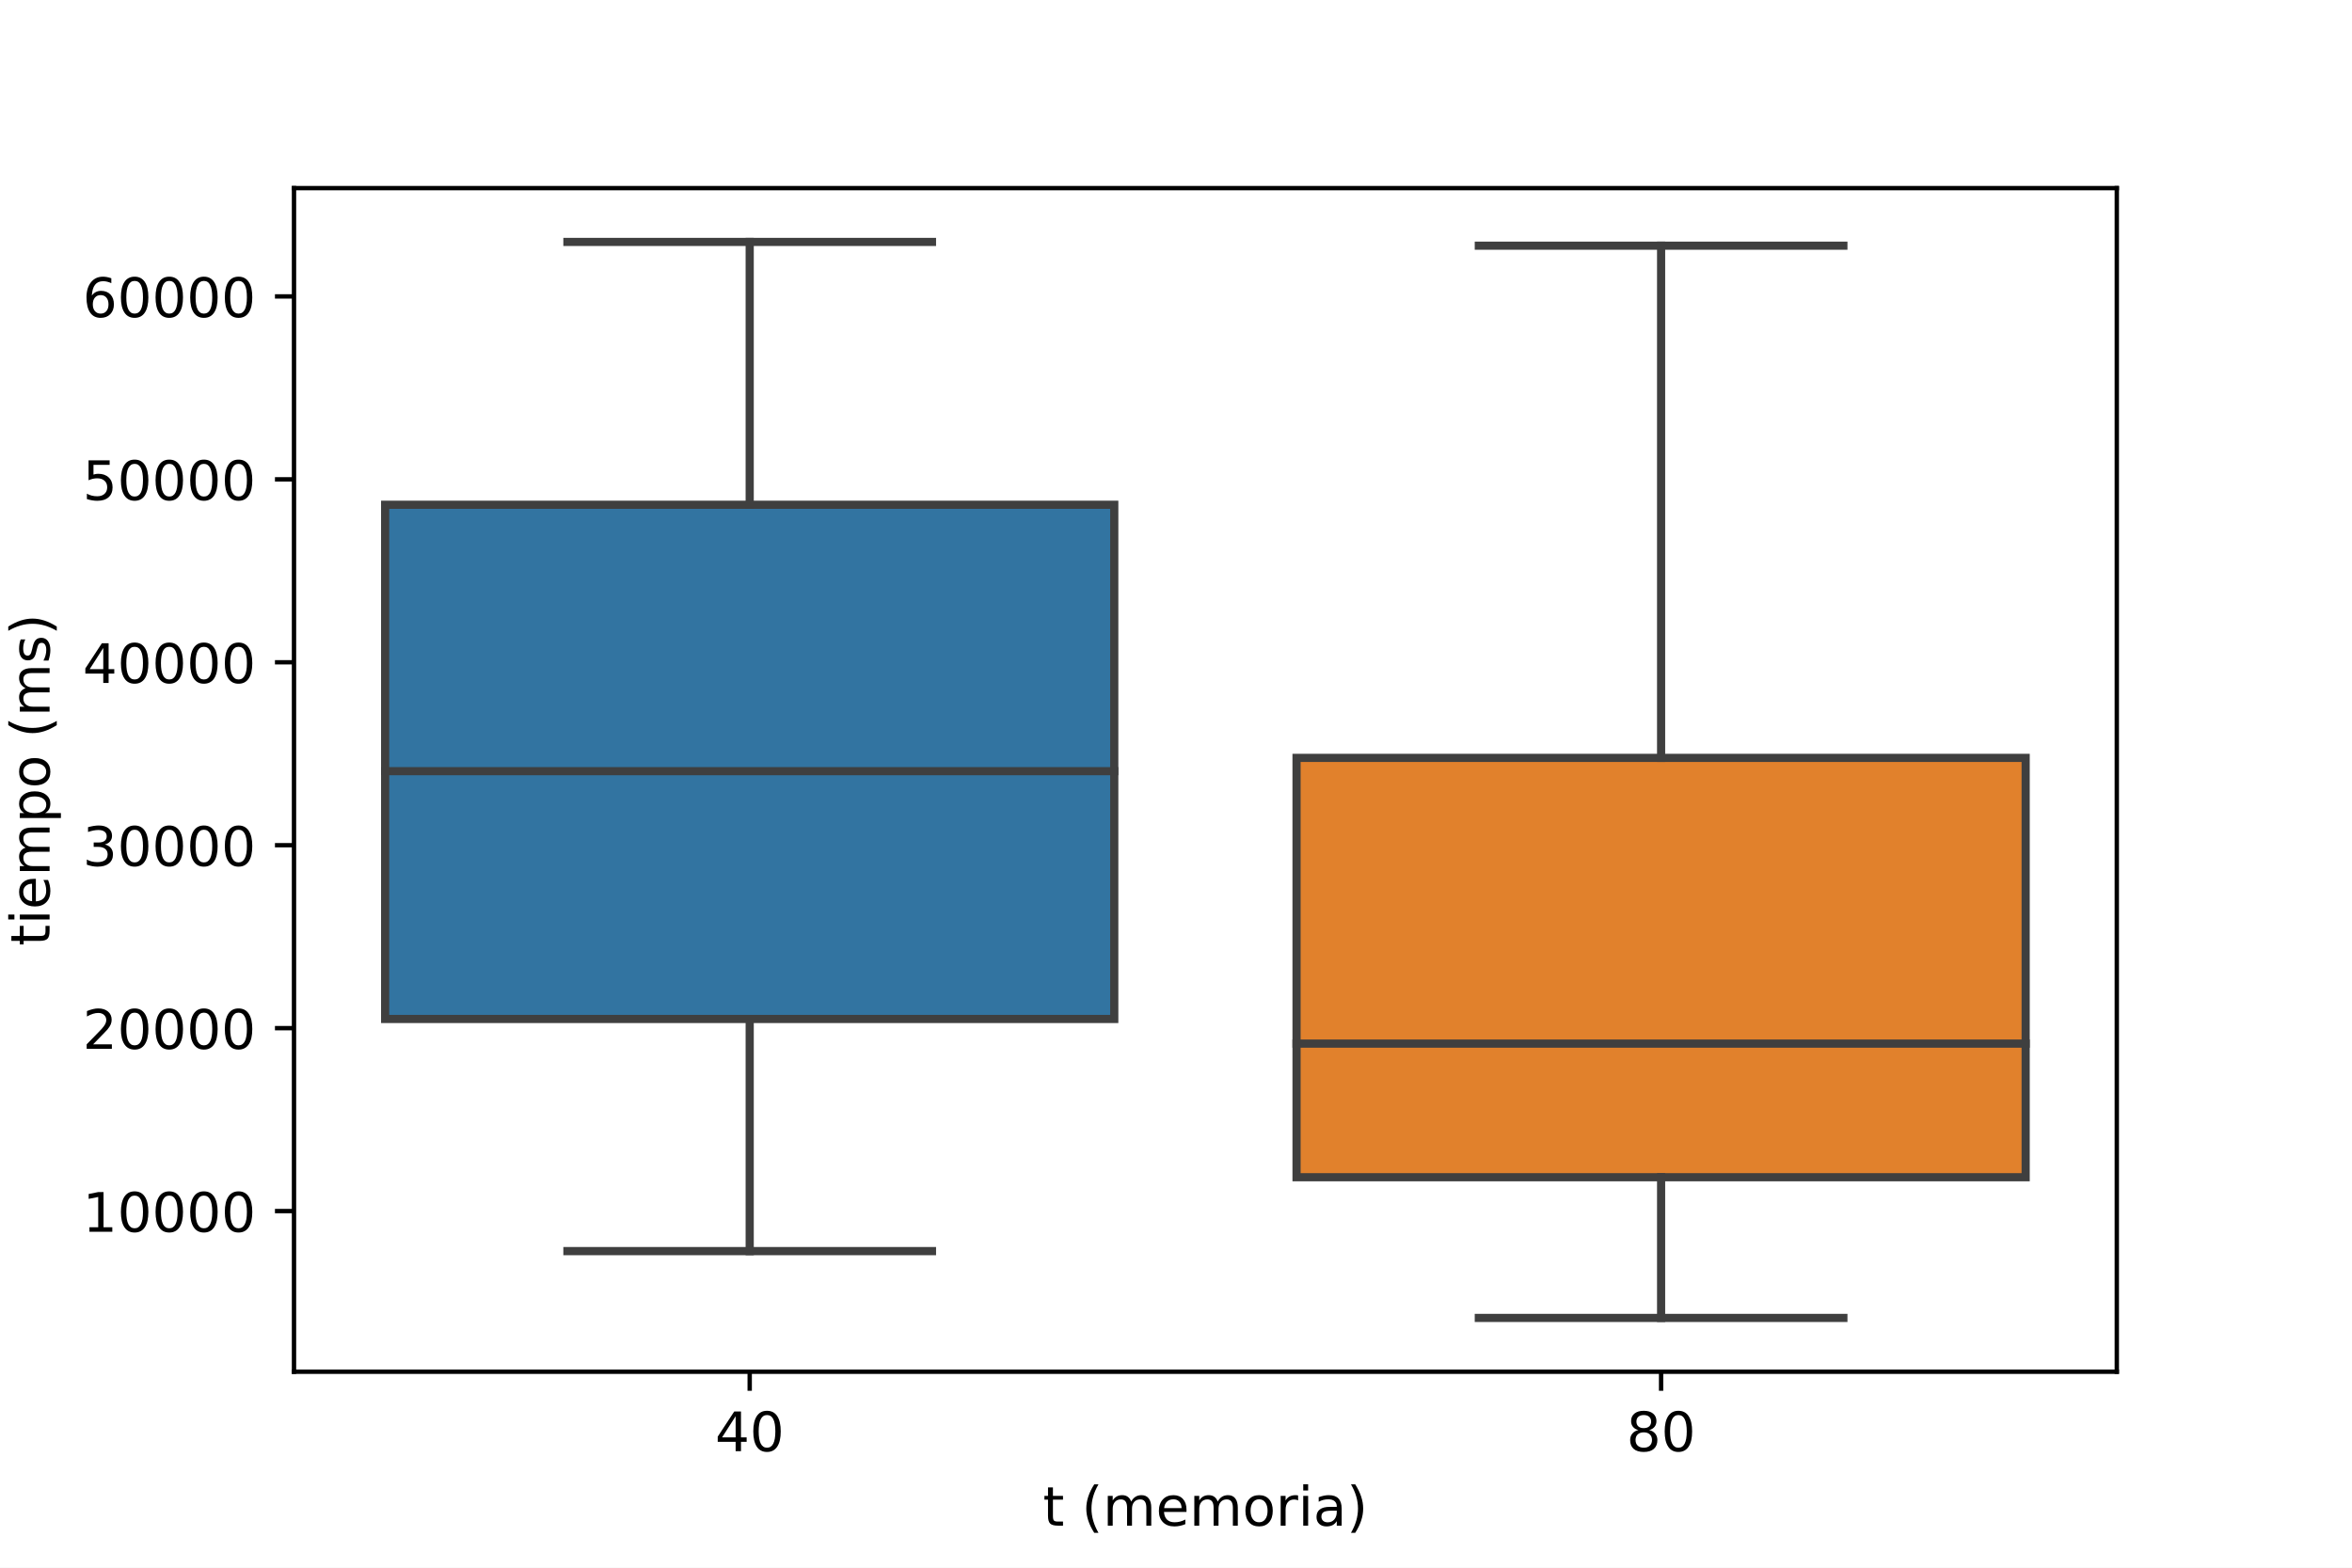
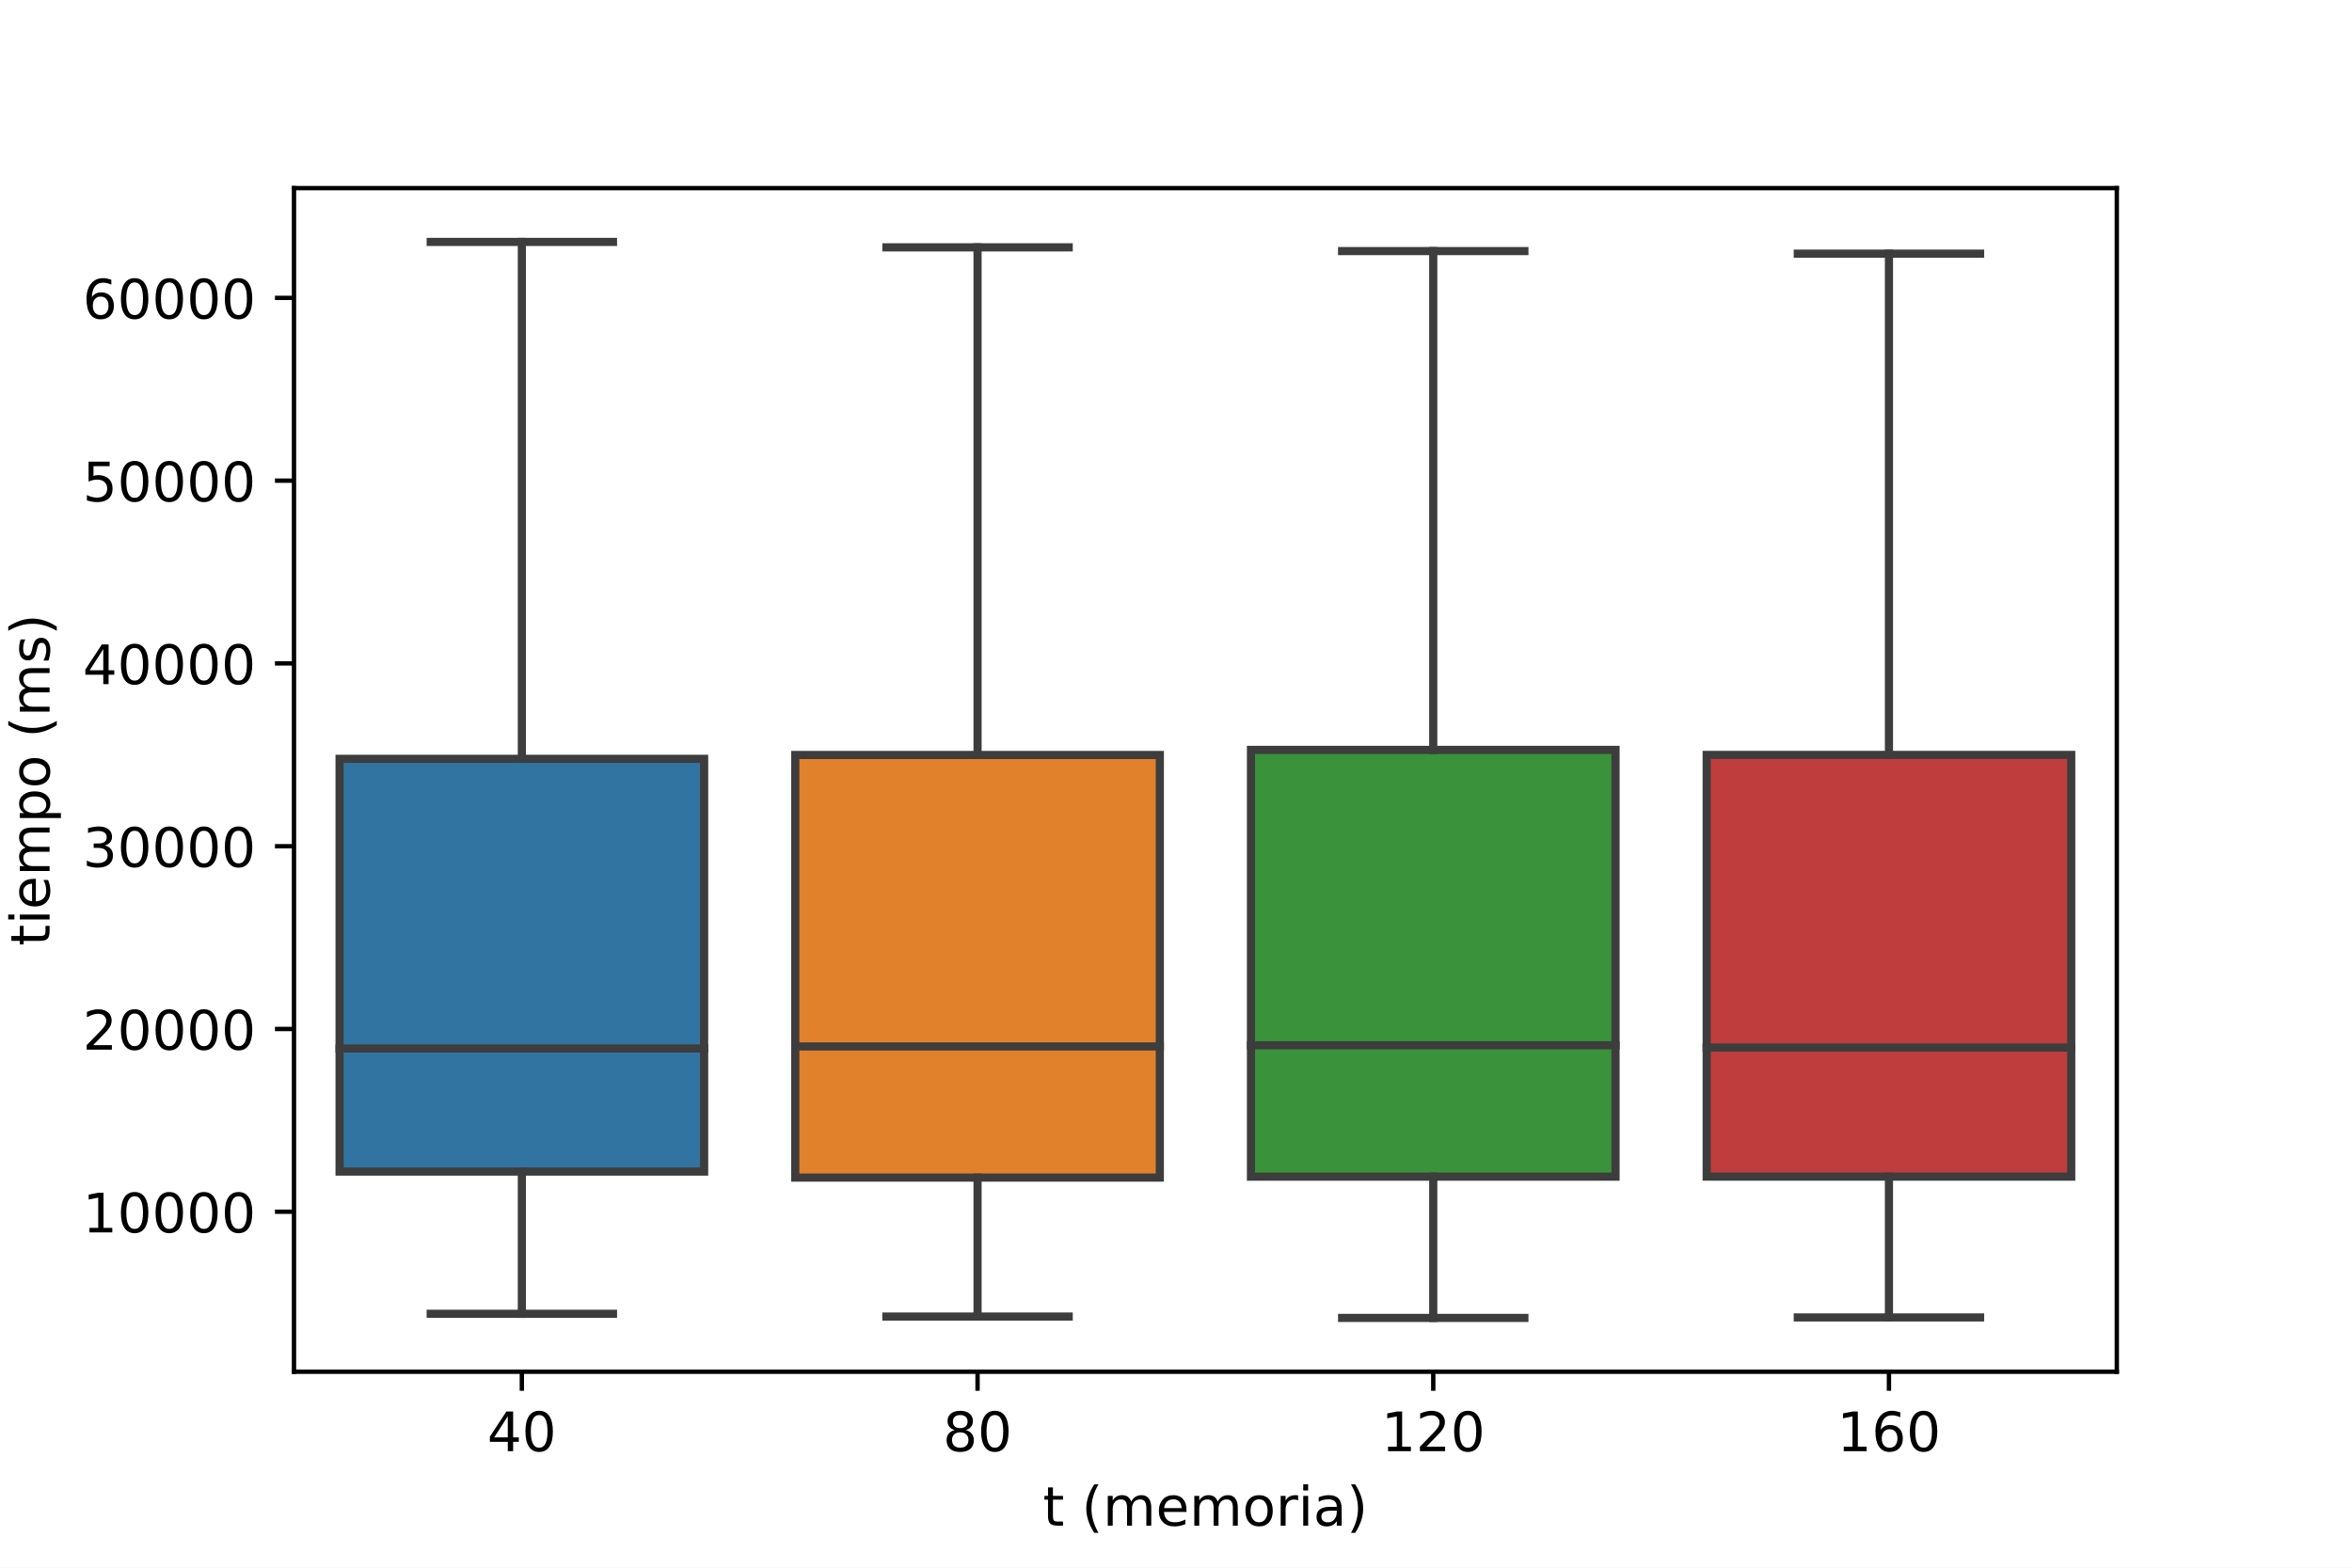
<svg xmlns="http://www.w3.org/2000/svg" xmlns:xlink="http://www.w3.org/1999/xlink" height="288pt" version="1.1" viewBox="0 0 432 288" width="432pt">
  <defs>
    <style type="text/css">
- *{stroke-linecap:butt;stroke-linejoin:round;white-space:pre;}
+ *{stroke-linecap:butt;stroke-linejoin:round;}
  </style>
  </defs>
  <g id="figure_1">
    <g id="patch_1">
      <path d="M 0 288  L 432 288  L 432 0  L 0 0  z " style="fill:#ffffff;" />
    </g>
    <g id="axes_1">
      <g id="patch_2">
        <path d="M 54 252  L 388.8 252  L 388.8 34.56  L 54 34.56  z " style="fill:#ffffff;" />
      </g>
      <g id="patch_3">
-         <path clip-path="url(#pe50b1eba4e)" d="M 70.74 187.196  L 204.66 187.196  L 204.66 92.731  L 70.74 92.731  L 70.74 187.196  z " style="fill:#3274a1;stroke:#3f3f3f;stroke-linejoin:miter;stroke-width:1.5;" />
+         <path clip-path="url(#p1f85c0bdc0)" d="M 62.37 215.228  L 129.33 215.228  L 129.33 139.406  L 62.37 139.406  L 62.37 215.228  z " style="fill:#3274a1;stroke:#3d3d3d;stroke-linejoin:miter;stroke-width:1.5;" />
      </g>
      <g id="patch_4">
-         <path clip-path="url(#pe50b1eba4e)" d="M 238.14 216.269  L 372.06 216.269  L 372.06 139.23  L 238.14 139.23  L 238.14 216.269  z " style="fill:#e1812c;stroke:#3f3f3f;stroke-linejoin:miter;stroke-width:1.5;" />
+         <path clip-path="url(#p1f85c0bdc0)" d="M 146.07 216.334  L 213.03 216.334  L 213.03 138.696  L 146.07 138.696  L 146.07 216.334  z " style="fill:#e1812c;stroke:#3d3d3d;stroke-linejoin:miter;stroke-width:1.5;" />
+       </g>
+       <g id="patch_5">
+         <path clip-path="url(#p1f85c0bdc0)" d="M 229.77 216.163  L 296.73 216.163  L 296.73 137.76  L 229.77 137.76  L 229.77 216.163  z " style="fill:#3a923a;stroke:#3d3d3d;stroke-linejoin:miter;stroke-width:1.5;" />
+       </g>
+       <g id="patch_6">
+         <path clip-path="url(#p1f85c0bdc0)" d="M 313.47 216.156  L 380.43 216.156  L 380.43 138.683  L 313.47 138.683  L 313.47 216.156  z " style="fill:#c03d3e;stroke:#3d3d3d;stroke-linejoin:miter;stroke-width:1.5;" />
      </g>
      <g id="matplotlib.axis_1">
        <g id="xtick_1">
          <g id="line2d_1">
            <defs>
-               <path d="M 0 0  L 0 3.5  " id="mf93c1cf760" style="stroke:#000000;stroke-width:0.8;" />
-             </defs>
-             <g>
-               <use style="stroke:#000000;stroke-width:0.8;" x="137.7" xlink:href="#mf93c1cf760" y="252" />
+               <path d="M 0 0  L 0 3.5  " id="m4864b962bb" style="stroke:#000000;stroke-width:0.8;" />
+             </defs>
+             <g>
+               <use style="stroke:#000000;stroke-width:0.8;" x="95.85" xlink:href="#m4864b962bb" y="252" />
            </g>
          </g>
          <g id="text_1">
            <defs>
              <path d="M 37.797 64.312  L 12.891 25.391  L 37.797 25.391  z M 35.203 72.906  L 47.609 72.906  L 47.609 25.391  L 58.016 25.391  L 58.016 17.188  L 47.609 17.188  L 47.609 0  L 37.797 0  L 37.797 17.188  L 4.891 17.188  L 4.891 26.703  z " id="DejaVuSans-52" />
              <path d="M 31.781 66.406  Q 24.172 66.406 20.328 58.906  Q 16.5 51.422 16.5 36.375  Q 16.5 21.391 20.328 13.891  Q 24.172 6.391 31.781 6.391  Q 39.453 6.391 43.281 13.891  Q 47.125 21.391 47.125 36.375  Q 47.125 51.422 43.281 58.906  Q 39.453 66.406 31.781 66.406  z M 31.781 74.219  Q 44.047 74.219 50.516 64.516  Q 56.984 54.828 56.984 36.375  Q 56.984 17.969 50.516 8.266  Q 44.047 -1.422 31.781 -1.422  Q 19.531 -1.422 13.062 8.266  Q 6.594 17.969 6.594 36.375  Q 6.594 54.828 13.062 64.516  Q 19.531 74.219 31.781 74.219  z " id="DejaVuSans-48" />
            </defs>
-             <g transform="translate(131.3375 266.5984)scale(0.1 -0.1)">
+             <g transform="translate(89.4875 266.5984)scale(0.1 -0.1)">
              <use xlink:href="#DejaVuSans-52" />
              <use x="63.623" xlink:href="#DejaVuSans-48" />
            </g>
          </g>
        </g>
        <g id="xtick_2">
          <g id="line2d_2">
            <g>
-               <use style="stroke:#000000;stroke-width:0.8;" x="305.1" xlink:href="#mf93c1cf760" y="252" />
+               <use style="stroke:#000000;stroke-width:0.8;" x="179.55" xlink:href="#m4864b962bb" y="252" />
            </g>
          </g>
          <g id="text_2">
            <defs>
              <path d="M 31.781 34.625  Q 24.75 34.625 20.719 30.859  Q 16.703 27.094 16.703 20.516  Q 16.703 13.922 20.719 10.156  Q 24.75 6.391 31.781 6.391  Q 38.812 6.391 42.859 10.172  Q 46.922 13.969 46.922 20.516  Q 46.922 27.094 42.891 30.859  Q 38.875 34.625 31.781 34.625  z M 21.922 38.812  Q 15.578 40.375 12.031 44.719  Q 8.5 49.078 8.5 55.328  Q 8.5 64.062 14.719 69.141  Q 20.953 74.219 31.781 74.219  Q 42.672 74.219 48.875 69.141  Q 55.078 64.062 55.078 55.328  Q 55.078 49.078 51.531 44.719  Q 48 40.375 41.703 38.812  Q 48.828 37.156 52.797 32.312  Q 56.781 27.484 56.781 20.516  Q 56.781 9.906 50.312 4.234  Q 43.844 -1.422 31.781 -1.422  Q 19.734 -1.422 13.25 4.234  Q 6.781 9.906 6.781 20.516  Q 6.781 27.484 10.781 32.312  Q 14.797 37.156 21.922 38.812  z M 18.312 54.391  Q 18.312 48.734 21.844 45.562  Q 25.391 42.391 31.781 42.391  Q 38.141 42.391 41.719 45.562  Q 45.312 48.734 45.312 54.391  Q 45.312 60.062 41.719 63.234  Q 38.141 66.406 31.781 66.406  Q 25.391 66.406 21.844 63.234  Q 18.312 60.062 18.312 54.391  z " id="DejaVuSans-56" />
            </defs>
-             <g transform="translate(298.7375 266.5984)scale(0.1 -0.1)">
+             <g transform="translate(173.1875 266.5984)scale(0.1 -0.1)">
              <use xlink:href="#DejaVuSans-56" />
              <use x="63.623" xlink:href="#DejaVuSans-48" />
            </g>
          </g>
        </g>
-         <g id="text_3">
+         <g id="xtick_3">
+           <g id="line2d_3">
+             <g>
+               <use style="stroke:#000000;stroke-width:0.8;" x="263.25" xlink:href="#m4864b962bb" y="252" />
+             </g>
+           </g>
+           <g id="text_3">
+             <defs>
+               <path d="M 12.406 8.297  L 28.516 8.297  L 28.516 63.922  L 10.984 60.406  L 10.984 69.391  L 28.422 72.906  L 38.281 72.906  L 38.281 8.297  L 54.391 8.297  L 54.391 0  L 12.406 0  z " id="DejaVuSans-49" />
+               <path d="M 19.188 8.297  L 53.609 8.297  L 53.609 0  L 7.328 0  L 7.328 8.297  Q 12.938 14.109 22.625 23.891  Q 32.328 33.688 34.812 36.531  Q 39.547 41.844 41.422 45.531  Q 43.312 49.219 43.312 52.781  Q 43.312 58.594 39.234 62.25  Q 35.156 65.922 28.609 65.922  Q 23.969 65.922 18.812 64.312  Q 13.672 62.703 7.812 59.422  L 7.812 69.391  Q 13.766 71.781 18.938 73  Q 24.125 74.219 28.422 74.219  Q 39.75 74.219 46.484 68.547  Q 53.219 62.891 53.219 53.422  Q 53.219 48.922 51.531 44.891  Q 49.859 40.875 45.406 35.406  Q 44.188 33.984 37.641 27.219  Q 31.109 20.453 19.188 8.297  z " id="DejaVuSans-50" />
+             </defs>
+             <g transform="translate(253.7063 266.5984)scale(0.1 -0.1)">
+               <use xlink:href="#DejaVuSans-49" />
+               <use x="63.623" xlink:href="#DejaVuSans-50" />
+               <use x="127.246" xlink:href="#DejaVuSans-48" />
+             </g>
+           </g>
+         </g>
+         <g id="xtick_4">
+           <g id="line2d_4">
+             <g>
+               <use style="stroke:#000000;stroke-width:0.8;" x="346.95" xlink:href="#m4864b962bb" y="252" />
+             </g>
+           </g>
+           <g id="text_4">
+             <defs>
+               <path d="M 33.016 40.375  Q 26.375 40.375 22.484 35.828  Q 18.609 31.297 18.609 23.391  Q 18.609 15.531 22.484 10.953  Q 26.375 6.391 33.016 6.391  Q 39.656 6.391 43.531 10.953  Q 47.406 15.531 47.406 23.391  Q 47.406 31.297 43.531 35.828  Q 39.656 40.375 33.016 40.375  z M 52.594 71.297  L 52.594 62.312  Q 48.875 64.062 45.094 64.984  Q 41.312 65.922 37.594 65.922  Q 27.828 65.922 22.672 59.328  Q 17.531 52.734 16.797 39.406  Q 19.672 43.656 24.016 45.922  Q 28.375 48.188 33.594 48.188  Q 44.578 48.188 50.953 41.516  Q 57.328 34.859 57.328 23.391  Q 57.328 12.156 50.688 5.359  Q 44.047 -1.422 33.016 -1.422  Q 20.359 -1.422 13.672 8.266  Q 6.984 17.969 6.984 36.375  Q 6.984 53.656 15.188 63.938  Q 23.391 74.219 37.203 74.219  Q 40.922 74.219 44.703 73.484  Q 48.484 72.75 52.594 71.297  z " id="DejaVuSans-54" />
+             </defs>
+             <g transform="translate(337.4062 266.5984)scale(0.1 -0.1)">
+               <use xlink:href="#DejaVuSans-49" />
+               <use x="63.623" xlink:href="#DejaVuSans-54" />
+               <use x="127.246" xlink:href="#DejaVuSans-48" />
+             </g>
+           </g>
+         </g>
+         <g id="text_5">
          <defs>
            <path d="M 18.312 70.219  L 18.312 54.688  L 36.812 54.688  L 36.812 47.703  L 18.312 47.703  L 18.312 18.016  Q 18.312 11.328 20.141 9.422  Q 21.969 7.516 27.594 7.516  L 36.812 7.516  L 36.812 0  L 27.594 0  Q 17.188 0 13.234 3.875  Q 9.281 7.766 9.281 18.016  L 9.281 47.703  L 2.688 47.703  L 2.688 54.688  L 9.281 54.688  L 9.281 70.219  z " id="DejaVuSans-116" />
            <path id="DejaVuSans-32" />
            <path d="M 31 75.875  Q 24.469 64.656 21.281 53.656  Q 18.109 42.672 18.109 31.391  Q 18.109 20.125 21.312 9.062  Q 24.516 -2 31 -13.188  L 23.188 -13.188  Q 15.875 -1.703 12.234 9.375  Q 8.594 20.453 8.594 31.391  Q 8.594 42.281 12.203 53.312  Q 15.828 64.359 23.188 75.875  z " id="DejaVuSans-40" />
            <path d="M 52 44.188  Q 55.375 50.25 60.062 53.125  Q 64.75 56 71.094 56  Q 79.641 56 84.281 50.016  Q 88.922 44.047 88.922 33.016  L 88.922 0  L 79.891 0  L 79.891 32.719  Q 79.891 40.578 77.094 44.375  Q 74.312 48.188 68.609 48.188  Q 61.625 48.188 57.562 43.547  Q 53.516 38.922 53.516 30.906  L 53.516 0  L 44.484 0  L 44.484 32.719  Q 44.484 40.625 41.703 44.406  Q 38.922 48.188 33.109 48.188  Q 26.219 48.188 22.156 43.531  Q 18.109 38.875 18.109 30.906  L 18.109 0  L 9.078 0  L 9.078 54.688  L 18.109 54.688  L 18.109 46.188  Q 21.188 51.219 25.484 53.609  Q 29.781 56 35.688 56  Q 41.656 56 45.828 52.969  Q 50 49.953 52 44.188  z " id="DejaVuSans-109" />
            <path d="M 56.203 29.594  L 56.203 25.203  L 14.891 25.203  Q 15.484 15.922 20.484 11.062  Q 25.484 6.203 34.422 6.203  Q 39.594 6.203 44.453 7.469  Q 49.312 8.734 54.109 11.281  L 54.109 2.781  Q 49.266 0.734 44.188 -0.344  Q 39.109 -1.422 33.891 -1.422  Q 20.797 -1.422 13.156 6.188  Q 5.516 13.812 5.516 26.812  Q 5.516 40.234 12.766 48.109  Q 20.016 56 32.328 56  Q 43.359 56 49.781 48.891  Q 56.203 41.797 56.203 29.594  z M 47.219 32.234  Q 47.125 39.594 43.094 43.984  Q 39.062 48.391 32.422 48.391  Q 24.906 48.391 20.391 44.141  Q 15.875 39.891 15.188 32.172  z " id="DejaVuSans-101" />
            <path d="M 30.609 48.391  Q 23.391 48.391 19.188 42.75  Q 14.984 37.109 14.984 27.297  Q 14.984 17.484 19.156 11.844  Q 23.344 6.203 30.609 6.203  Q 37.797 6.203 41.984 11.859  Q 46.188 17.531 46.188 27.297  Q 46.188 37.016 41.984 42.703  Q 37.797 48.391 30.609 48.391  z M 30.609 56  Q 42.328 56 49.016 48.375  Q 55.719 40.766 55.719 27.297  Q 55.719 13.875 49.016 6.219  Q 42.328 -1.422 30.609 -1.422  Q 18.844 -1.422 12.172 6.219  Q 5.516 13.875 5.516 27.297  Q 5.516 40.766 12.172 48.375  Q 18.844 56 30.609 56  z " id="DejaVuSans-111" />
            <path d="M 41.109 46.297  Q 39.594 47.172 37.812 47.578  Q 36.031 48 33.891 48  Q 26.266 48 22.188 43.047  Q 18.109 38.094 18.109 28.812  L 18.109 0  L 9.078 0  L 9.078 54.688  L 18.109 54.688  L 18.109 46.188  Q 20.953 51.172 25.484 53.578  Q 30.031 56 36.531 56  Q 37.453 56 38.578 55.875  Q 39.703 55.766 41.062 55.516  z " id="DejaVuSans-114" />
            <path d="M 9.422 54.688  L 18.406 54.688  L 18.406 0  L 9.422 0  z M 9.422 75.984  L 18.406 75.984  L 18.406 64.594  L 9.422 64.594  z " id="DejaVuSans-105" />
            <path d="M 34.281 27.484  Q 23.391 27.484 19.188 25  Q 14.984 22.516 14.984 16.5  Q 14.984 11.719 18.141 8.906  Q 21.297 6.109 26.703 6.109  Q 34.188 6.109 38.703 11.406  Q 43.219 16.703 43.219 25.484  L 43.219 27.484  z M 52.203 31.203  L 52.203 0  L 43.219 0  L 43.219 8.297  Q 40.141 3.328 35.547 0.953  Q 30.953 -1.422 24.312 -1.422  Q 15.922 -1.422 10.953 3.297  Q 6 8.016 6 15.922  Q 6 25.141 12.172 29.828  Q 18.359 34.516 30.609 34.516  L 43.219 34.516  L 43.219 35.406  Q 43.219 41.609 39.141 45  Q 35.062 48.391 27.688 48.391  Q 23 48.391 18.547 47.266  Q 14.109 46.141 10.016 43.891  L 10.016 52.203  Q 14.938 54.109 19.578 55.047  Q 24.219 56 28.609 56  Q 40.484 56 46.344 49.844  Q 52.203 43.703 52.203 31.203  z " id="DejaVuSans-97" />
            <path d="M 8.016 75.875  L 15.828 75.875  Q 23.141 64.359 26.781 53.312  Q 30.422 42.281 30.422 31.391  Q 30.422 20.453 26.781 9.375  Q 23.141 -1.703 15.828 -13.188  L 8.016 -13.188  Q 14.5 -2 17.703 9.062  Q 20.906 20.125 20.906 31.391  Q 20.906 42.672 17.703 53.656  Q 14.5 64.656 8.016 75.875  z " id="DejaVuSans-41" />
          </defs>
          <g transform="translate(191.5641 280.2766)scale(0.1 -0.1)">
            <use xlink:href="#DejaVuSans-116" />
            <use x="39.209" xlink:href="#DejaVuSans-32" />
            <use x="70.996" xlink:href="#DejaVuSans-40" />
            <use x="110.01" xlink:href="#DejaVuSans-109" />
            <use x="207.422" xlink:href="#DejaVuSans-101" />
            <use x="268.945" xlink:href="#DejaVuSans-109" />
            <use x="366.357" xlink:href="#DejaVuSans-111" />
            <use x="427.539" xlink:href="#DejaVuSans-114" />
            <use x="468.652" xlink:href="#DejaVuSans-105" />
            <use x="496.436" xlink:href="#DejaVuSans-97" />
            <use x="557.715" xlink:href="#DejaVuSans-41" />
          </g>
        </g>
      </g>
      <g id="matplotlib.axis_2">
        <g id="ytick_1">
-           <g id="line2d_3">
-             <defs>
-               <path d="M 0 0  L -3.5 0  " id="mad74051698" style="stroke:#000000;stroke-width:0.8;" />
-             </defs>
-             <g>
-               <use style="stroke:#000000;stroke-width:0.8;" x="54" xlink:href="#mad74051698" y="222.488" />
-             </g>
-           </g>
-           <g id="text_4">
-             <defs>
-               <path d="M 12.406 8.297  L 28.516 8.297  L 28.516 63.922  L 10.984 60.406  L 10.984 69.391  L 28.422 72.906  L 38.281 72.906  L 38.281 8.297  L 54.391 8.297  L 54.391 0  L 12.406 0  z " id="DejaVuSans-49" />
-             </defs>
-             <g transform="translate(15.1875 226.2873)scale(0.1 -0.1)">
+           <g id="line2d_5">
+             <defs>
+               <path d="M 0 0  L -3.5 0  " id="mb3e61770ae" style="stroke:#000000;stroke-width:0.8;" />
+             </defs>
+             <g>
+               <use style="stroke:#000000;stroke-width:0.8;" x="54" xlink:href="#mb3e61770ae" y="222.609" />
+             </g>
+           </g>
+           <g id="text_6">
+             <g transform="translate(15.1875 226.4079)scale(0.1 -0.1)">
              <use xlink:href="#DejaVuSans-49" />
              <use x="63.623" xlink:href="#DejaVuSans-48" />
              <use x="127.246" xlink:href="#DejaVuSans-48" />
              <use x="190.869" xlink:href="#DejaVuSans-48" />
              <use x="254.492" xlink:href="#DejaVuSans-48" />
            </g>
          </g>
        </g>
        <g id="ytick_2">
-           <g id="line2d_4">
-             <g>
-               <use style="stroke:#000000;stroke-width:0.8;" x="54" xlink:href="#mad74051698" y="188.881" />
-             </g>
-           </g>
-           <g id="text_5">
-             <defs>
-               <path d="M 19.188 8.297  L 53.609 8.297  L 53.609 0  L 7.328 0  L 7.328 8.297  Q 12.938 14.109 22.625 23.891  Q 32.328 33.688 34.812 36.531  Q 39.547 41.844 41.422 45.531  Q 43.312 49.219 43.312 52.781  Q 43.312 58.594 39.234 62.25  Q 35.156 65.922 28.609 65.922  Q 23.969 65.922 18.812 64.312  Q 13.672 62.703 7.812 59.422  L 7.812 69.391  Q 13.766 71.781 18.938 73  Q 24.125 74.219 28.422 74.219  Q 39.75 74.219 46.484 68.547  Q 53.219 62.891 53.219 53.422  Q 53.219 48.922 51.531 44.891  Q 49.859 40.875 45.406 35.406  Q 44.188 33.984 37.641 27.219  Q 31.109 20.453 19.188 8.297  z " id="DejaVuSans-50" />
-             </defs>
-             <g transform="translate(15.1875 192.6801)scale(0.1 -0.1)">
+           <g id="line2d_6">
+             <g>
+               <use style="stroke:#000000;stroke-width:0.8;" x="54" xlink:href="#mb3e61770ae" y="189.032" />
+             </g>
+           </g>
+           <g id="text_7">
+             <g transform="translate(15.1875 192.8313)scale(0.1 -0.1)">
              <use xlink:href="#DejaVuSans-50" />
              <use x="63.623" xlink:href="#DejaVuSans-48" />
              <use x="127.246" xlink:href="#DejaVuSans-48" />
              <use x="190.869" xlink:href="#DejaVuSans-48" />
              <use x="254.492" xlink:href="#DejaVuSans-48" />
            </g>
          </g>
        </g>
        <g id="ytick_3">
-           <g id="line2d_5">
-             <g>
-               <use style="stroke:#000000;stroke-width:0.8;" x="54" xlink:href="#mad74051698" y="155.274" />
-             </g>
-           </g>
-           <g id="text_6">
+           <g id="line2d_7">
+             <g>
+               <use style="stroke:#000000;stroke-width:0.8;" x="54" xlink:href="#mb3e61770ae" y="155.455" />
+             </g>
+           </g>
+           <g id="text_8">
            <defs>
              <path d="M 40.578 39.312  Q 47.656 37.797 51.625 33  Q 55.609 28.219 55.609 21.188  Q 55.609 10.406 48.188 4.484  Q 40.766 -1.422 27.094 -1.422  Q 22.516 -1.422 17.656 -0.516  Q 12.797 0.391 7.625 2.203  L 7.625 11.719  Q 11.719 9.328 16.594 8.109  Q 21.484 6.891 26.812 6.891  Q 36.078 6.891 40.938 10.547  Q 45.797 14.203 45.797 21.188  Q 45.797 27.641 41.281 31.266  Q 36.766 34.906 28.719 34.906  L 20.219 34.906  L 20.219 43.016  L 29.109 43.016  Q 36.375 43.016 40.234 45.922  Q 44.094 48.828 44.094 54.297  Q 44.094 59.906 40.109 62.906  Q 36.141 65.922 28.719 65.922  Q 24.656 65.922 20.016 65.031  Q 15.375 64.156 9.812 62.312  L 9.812 71.094  Q 15.438 72.656 20.344 73.438  Q 25.25 74.219 29.594 74.219  Q 40.828 74.219 47.359 69.109  Q 53.906 64.016 53.906 55.328  Q 53.906 49.266 50.438 45.094  Q 46.969 40.922 40.578 39.312  z " id="DejaVuSans-51" />
            </defs>
-             <g transform="translate(15.1875 159.0728)scale(0.1 -0.1)">
+             <g transform="translate(15.1875 159.2546)scale(0.1 -0.1)">
              <use xlink:href="#DejaVuSans-51" />
              <use x="63.623" xlink:href="#DejaVuSans-48" />
              <use x="127.246" xlink:href="#DejaVuSans-48" />
              <use x="190.869" xlink:href="#DejaVuSans-48" />
              <use x="254.492" xlink:href="#DejaVuSans-48" />
            </g>
          </g>
        </g>
        <g id="ytick_4">
-           <g id="line2d_6">
-             <g>
-               <use style="stroke:#000000;stroke-width:0.8;" x="54" xlink:href="#mad74051698" y="121.666" />
-             </g>
-           </g>
-           <g id="text_7">
-             <g transform="translate(15.1875 125.4656)scale(0.1 -0.1)">
+           <g id="line2d_8">
+             <g>
+               <use style="stroke:#000000;stroke-width:0.8;" x="54" xlink:href="#mb3e61770ae" y="121.879" />
+             </g>
+           </g>
+           <g id="text_9">
+             <g transform="translate(15.1875 125.678)scale(0.1 -0.1)">
              <use xlink:href="#DejaVuSans-52" />
              <use x="63.623" xlink:href="#DejaVuSans-48" />
              <use x="127.246" xlink:href="#DejaVuSans-48" />
              <use x="190.869" xlink:href="#DejaVuSans-48" />
              <use x="254.492" xlink:href="#DejaVuSans-48" />
            </g>
          </g>
        </g>
        <g id="ytick_5">
-           <g id="line2d_7">
-             <g>
-               <use style="stroke:#000000;stroke-width:0.8;" x="54" xlink:href="#mad74051698" y="88.059" />
-             </g>
-           </g>
-           <g id="text_8">
+           <g id="line2d_9">
+             <g>
+               <use style="stroke:#000000;stroke-width:0.8;" x="54" xlink:href="#mb3e61770ae" y="88.302" />
+             </g>
+           </g>
+           <g id="text_10">
            <defs>
              <path d="M 10.797 72.906  L 49.516 72.906  L 49.516 64.594  L 19.828 64.594  L 19.828 46.734  Q 21.969 47.469 24.109 47.828  Q 26.266 48.188 28.422 48.188  Q 40.625 48.188 47.75 41.5  Q 54.891 34.812 54.891 23.391  Q 54.891 11.625 47.562 5.094  Q 40.234 -1.422 26.906 -1.422  Q 22.312 -1.422 17.547 -0.641  Q 12.797 0.141 7.719 1.703  L 7.719 11.625  Q 12.109 9.234 16.797 8.062  Q 21.484 6.891 26.703 6.891  Q 35.156 6.891 40.078 11.328  Q 45.016 15.766 45.016 23.391  Q 45.016 31 40.078 35.438  Q 35.156 39.891 26.703 39.891  Q 22.75 39.891 18.812 39.016  Q 14.891 38.141 10.797 36.281  z " id="DejaVuSans-53" />
            </defs>
-             <g transform="translate(15.1875 91.85833)scale(0.1 -0.1)">
+             <g transform="translate(15.1875 92.10133)scale(0.1 -0.1)">
              <use xlink:href="#DejaVuSans-53" />
              <use x="63.623" xlink:href="#DejaVuSans-48" />
              <use x="127.246" xlink:href="#DejaVuSans-48" />
              <use x="190.869" xlink:href="#DejaVuSans-48" />
              <use x="254.492" xlink:href="#DejaVuSans-48" />
            </g>
          </g>
        </g>
        <g id="ytick_6">
-           <g id="line2d_8">
-             <g>
-               <use style="stroke:#000000;stroke-width:0.8;" x="54" xlink:href="#mad74051698" y="54.452" />
-             </g>
-           </g>
-           <g id="text_9">
-             <defs>
-               <path d="M 33.016 40.375  Q 26.375 40.375 22.484 35.828  Q 18.609 31.297 18.609 23.391  Q 18.609 15.531 22.484 10.953  Q 26.375 6.391 33.016 6.391  Q 39.656 6.391 43.531 10.953  Q 47.406 15.531 47.406 23.391  Q 47.406 31.297 43.531 35.828  Q 39.656 40.375 33.016 40.375  z M 52.594 71.297  L 52.594 62.312  Q 48.875 64.062 45.094 64.984  Q 41.312 65.922 37.594 65.922  Q 27.828 65.922 22.672 59.328  Q 17.531 52.734 16.797 39.406  Q 19.672 43.656 24.016 45.922  Q 28.375 48.188 33.594 48.188  Q 44.578 48.188 50.953 41.516  Q 57.328 34.859 57.328 23.391  Q 57.328 12.156 50.688 5.359  Q 44.047 -1.422 33.016 -1.422  Q 20.359 -1.422 13.672 8.266  Q 6.984 17.969 6.984 36.375  Q 6.984 53.656 15.188 63.938  Q 23.391 74.219 37.203 74.219  Q 40.922 74.219 44.703 73.484  Q 48.484 72.75 52.594 71.297  z " id="DejaVuSans-54" />
-             </defs>
-             <g transform="translate(15.1875 58.25109)scale(0.1 -0.1)">
+           <g id="line2d_10">
+             <g>
+               <use style="stroke:#000000;stroke-width:0.8;" x="54" xlink:href="#mb3e61770ae" y="54.725" />
+             </g>
+           </g>
+           <g id="text_11">
+             <g transform="translate(15.1875 58.52469)scale(0.1 -0.1)">
              <use xlink:href="#DejaVuSans-54" />
              <use x="63.623" xlink:href="#DejaVuSans-48" />
              <use x="127.246" xlink:href="#DejaVuSans-48" />
              <use x="190.869" xlink:href="#DejaVuSans-48" />
              <use x="254.492" xlink:href="#DejaVuSans-48" />
            </g>
          </g>
        </g>
-         <g id="text_10">
+         <g id="text_12">
          <defs>
            <path d="M 18.109 8.203  L 18.109 -20.797  L 9.078 -20.797  L 9.078 54.688  L 18.109 54.688  L 18.109 46.391  Q 20.953 51.266 25.266 53.625  Q 29.594 56 35.594 56  Q 45.562 56 51.781 48.094  Q 58.016 40.188 58.016 27.297  Q 58.016 14.406 51.781 6.484  Q 45.562 -1.422 35.594 -1.422  Q 29.594 -1.422 25.266 0.953  Q 20.953 3.328 18.109 8.203  z M 48.688 27.297  Q 48.688 37.203 44.609 42.844  Q 40.531 48.484 33.406 48.484  Q 26.266 48.484 22.188 42.844  Q 18.109 37.203 18.109 27.297  Q 18.109 17.391 22.188 11.75  Q 26.266 6.109 33.406 6.109  Q 40.531 6.109 44.609 11.75  Q 48.688 17.391 48.688 27.297  z " id="DejaVuSans-112" />
            <path d="M 44.281 53.078  L 44.281 44.578  Q 40.484 46.531 36.375 47.5  Q 32.281 48.484 27.875 48.484  Q 21.188 48.484 17.844 46.438  Q 14.5 44.391 14.5 40.281  Q 14.5 37.156 16.891 35.375  Q 19.281 33.594 26.516 31.984  L 29.594 31.297  Q 39.156 29.25 43.188 25.516  Q 47.219 21.781 47.219 15.094  Q 47.219 7.469 41.188 3.016  Q 35.156 -1.422 24.609 -1.422  Q 20.219 -1.422 15.453 -0.562  Q 10.688 0.297 5.422 2  L 5.422 11.281  Q 10.406 8.688 15.234 7.391  Q 20.062 6.109 24.812 6.109  Q 31.156 6.109 34.562 8.281  Q 37.984 10.453 37.984 14.406  Q 37.984 18.062 35.516 20.016  Q 33.062 21.969 24.703 23.781  L 21.578 24.516  Q 13.234 26.266 9.516 29.906  Q 5.812 33.547 5.812 39.891  Q 5.812 47.609 11.281 51.797  Q 16.75 56 26.812 56  Q 31.781 56 36.172 55.266  Q 40.578 54.547 44.281 53.078  z " id="DejaVuSans-115" />
          </defs>
          <g transform="translate(9.107812 173.7753)rotate(-90)scale(0.1 -0.1)">
            <use xlink:href="#DejaVuSans-116" />
            <use x="39.209" xlink:href="#DejaVuSans-105" />
            <use x="66.992" xlink:href="#DejaVuSans-101" />
            <use x="128.516" xlink:href="#DejaVuSans-109" />
            <use x="225.928" xlink:href="#DejaVuSans-112" />
            <use x="289.404" xlink:href="#DejaVuSans-111" />
            <use x="350.586" xlink:href="#DejaVuSans-32" />
            <use x="382.373" xlink:href="#DejaVuSans-40" />
            <use x="421.387" xlink:href="#DejaVuSans-109" />
            <use x="518.799" xlink:href="#DejaVuSans-115" />
            <use x="570.898" xlink:href="#DejaVuSans-41" />
          </g>
        </g>
      </g>
-       <g id="line2d_9">
-         <path clip-path="url(#pe50b1eba4e)" d="M 137.7 187.196  L 137.7 229.841  " style="fill:none;stroke:#3f3f3f;stroke-linecap:square;stroke-width:1.5;" />
-       </g>
-       <g id="line2d_10">
-         <path clip-path="url(#pe50b1eba4e)" d="M 137.7 92.731  L 137.7 44.444  " style="fill:none;stroke:#3f3f3f;stroke-linecap:square;stroke-width:1.5;" />
-       </g>
      <g id="line2d_11">
-         <path clip-path="url(#pe50b1eba4e)" d="M 104.22 229.841  L 171.18 229.841  " style="fill:none;stroke:#3f3f3f;stroke-linecap:square;stroke-width:1.5;" />
+         <path clip-path="url(#p1f85c0bdc0)" d="M 95.85 215.228  L 95.85 241.354  " style="fill:none;stroke:#3d3d3d;stroke-linecap:square;stroke-width:1.5;" />
      </g>
      <g id="line2d_12">
-         <path clip-path="url(#pe50b1eba4e)" d="M 104.22 44.444  L 171.18 44.444  " style="fill:none;stroke:#3f3f3f;stroke-linecap:square;stroke-width:1.5;" />
-       </g>
-       <g id="line2d_13" />
+         <path clip-path="url(#p1f85c0bdc0)" d="M 95.85 139.406  L 95.85 44.444  " style="fill:none;stroke:#3d3d3d;stroke-linecap:square;stroke-width:1.5;" />
+       </g>
+       <g id="line2d_13">
+         <path clip-path="url(#p1f85c0bdc0)" d="M 79.11 241.354  L 112.59 241.354  " style="fill:none;stroke:#3d3d3d;stroke-linecap:square;stroke-width:1.5;" />
+       </g>
      <g id="line2d_14">
-         <path clip-path="url(#pe50b1eba4e)" d="M 305.1 216.269  L 305.1 242.116  " style="fill:none;stroke:#3f3f3f;stroke-linecap:square;stroke-width:1.5;" />
-       </g>
-       <g id="line2d_15">
-         <path clip-path="url(#pe50b1eba4e)" d="M 305.1 139.23  L 305.1 45.132  " style="fill:none;stroke:#3f3f3f;stroke-linecap:square;stroke-width:1.5;" />
-       </g>
+         <path clip-path="url(#p1f85c0bdc0)" d="M 79.11 44.444  L 112.59 44.444  " style="fill:none;stroke:#3d3d3d;stroke-linecap:square;stroke-width:1.5;" />
+       </g>
+       <g id="line2d_15" />
      <g id="line2d_16">
-         <path clip-path="url(#pe50b1eba4e)" d="M 271.62 242.116  L 338.58 242.116  " style="fill:none;stroke:#3f3f3f;stroke-linecap:square;stroke-width:1.5;" />
+         <path clip-path="url(#p1f85c0bdc0)" d="M 179.55 216.334  L 179.55 241.861  " style="fill:none;stroke:#3d3d3d;stroke-linecap:square;stroke-width:1.5;" />
      </g>
      <g id="line2d_17">
-         <path clip-path="url(#pe50b1eba4e)" d="M 271.62 45.132  L 338.58 45.132  " style="fill:none;stroke:#3f3f3f;stroke-linecap:square;stroke-width:1.5;" />
-       </g>
-       <g id="line2d_18" />
+         <path clip-path="url(#p1f85c0bdc0)" d="M 179.55 138.696  L 179.55 45.441  " style="fill:none;stroke:#3d3d3d;stroke-linecap:square;stroke-width:1.5;" />
+       </g>
+       <g id="line2d_18">
+         <path clip-path="url(#p1f85c0bdc0)" d="M 162.81 241.861  L 196.29 241.861  " style="fill:none;stroke:#3d3d3d;stroke-linecap:square;stroke-width:1.5;" />
+       </g>
      <g id="line2d_19">
-         <path clip-path="url(#pe50b1eba4e)" d="M 70.74 141.673  L 204.66 141.673  " style="fill:none;stroke:#3f3f3f;stroke-linecap:square;stroke-width:1.5;" />
-       </g>
-       <g id="line2d_20">
-         <path clip-path="url(#pe50b1eba4e)" d="M 238.14 191.721  L 372.06 191.721  " style="fill:none;stroke:#3f3f3f;stroke-linecap:square;stroke-width:1.5;" />
-       </g>
-       <g id="patch_5">
+         <path clip-path="url(#p1f85c0bdc0)" d="M 162.81 45.441  L 196.29 45.441  " style="fill:none;stroke:#3d3d3d;stroke-linecap:square;stroke-width:1.5;" />
+       </g>
+       <g id="line2d_20" />
+       <g id="line2d_21">
+         <path clip-path="url(#p1f85c0bdc0)" d="M 263.25 216.163  L 263.25 242.116  " style="fill:none;stroke:#3d3d3d;stroke-linecap:square;stroke-width:1.5;" />
+       </g>
+       <g id="line2d_22">
+         <path clip-path="url(#p1f85c0bdc0)" d="M 263.25 137.76  L 263.25 46.13  " style="fill:none;stroke:#3d3d3d;stroke-linecap:square;stroke-width:1.5;" />
+       </g>
+       <g id="line2d_23">
+         <path clip-path="url(#p1f85c0bdc0)" d="M 246.51 242.116  L 279.99 242.116  " style="fill:none;stroke:#3d3d3d;stroke-linecap:square;stroke-width:1.5;" />
+       </g>
+       <g id="line2d_24">
+         <path clip-path="url(#p1f85c0bdc0)" d="M 246.51 46.13  L 279.99 46.13  " style="fill:none;stroke:#3d3d3d;stroke-linecap:square;stroke-width:1.5;" />
+       </g>
+       <g id="line2d_25" />
+       <g id="line2d_26">
+         <path clip-path="url(#p1f85c0bdc0)" d="M 346.95 216.156  L 346.95 242.022  " style="fill:none;stroke:#3d3d3d;stroke-linecap:square;stroke-width:1.5;" />
+       </g>
+       <g id="line2d_27">
+         <path clip-path="url(#p1f85c0bdc0)" d="M 346.95 138.683  L 346.95 46.603  " style="fill:none;stroke:#3d3d3d;stroke-linecap:square;stroke-width:1.5;" />
+       </g>
+       <g id="line2d_28">
+         <path clip-path="url(#p1f85c0bdc0)" d="M 330.21 242.022  L 363.69 242.022  " style="fill:none;stroke:#3d3d3d;stroke-linecap:square;stroke-width:1.5;" />
+       </g>
+       <g id="line2d_29">
+         <path clip-path="url(#p1f85c0bdc0)" d="M 330.21 46.603  L 363.69 46.603  " style="fill:none;stroke:#3d3d3d;stroke-linecap:square;stroke-width:1.5;" />
+       </g>
+       <g id="line2d_30" />
+       <g id="line2d_31">
+         <path clip-path="url(#p1f85c0bdc0)" d="M 62.37 192.616  L 129.33 192.616  " style="fill:none;stroke:#3d3d3d;stroke-linecap:square;stroke-width:1.5;" />
+       </g>
+       <g id="line2d_32">
+         <path clip-path="url(#p1f85c0bdc0)" d="M 146.07 192.247  L 213.03 192.247  " style="fill:none;stroke:#3d3d3d;stroke-linecap:square;stroke-width:1.5;" />
+       </g>
+       <g id="line2d_33">
+         <path clip-path="url(#p1f85c0bdc0)" d="M 229.77 192.027  L 296.73 192.027  " style="fill:none;stroke:#3d3d3d;stroke-linecap:square;stroke-width:1.5;" />
+       </g>
+       <g id="line2d_34">
+         <path clip-path="url(#p1f85c0bdc0)" d="M 313.47 192.448  L 380.43 192.448  " style="fill:none;stroke:#3d3d3d;stroke-linecap:square;stroke-width:1.5;" />
+       </g>
+       <g id="patch_7">
        <path d="M 54 252  L 54 34.56  " style="fill:none;stroke:#000000;stroke-linecap:square;stroke-linejoin:miter;stroke-width:0.8;" />
      </g>
-       <g id="patch_6">
+       <g id="patch_8">
        <path d="M 388.8 252  L 388.8 34.56  " style="fill:none;stroke:#000000;stroke-linecap:square;stroke-linejoin:miter;stroke-width:0.8;" />
      </g>
-       <g id="patch_7">
+       <g id="patch_9">
        <path d="M 54 252  L 388.8 252  " style="fill:none;stroke:#000000;stroke-linecap:square;stroke-linejoin:miter;stroke-width:0.8;" />
      </g>
-       <g id="patch_8">
+       <g id="patch_10">
        <path d="M 54 34.56  L 388.8 34.56  " style="fill:none;stroke:#000000;stroke-linecap:square;stroke-linejoin:miter;stroke-width:0.8;" />
      </g>
    </g>
  </g>
  <defs>
-     <clipPath id="pe50b1eba4e">
+     <clipPath id="p1f85c0bdc0">
      <rect height="217.44" width="334.8" x="54" y="34.56" />
    </clipPath>
  </defs>
</svg>
